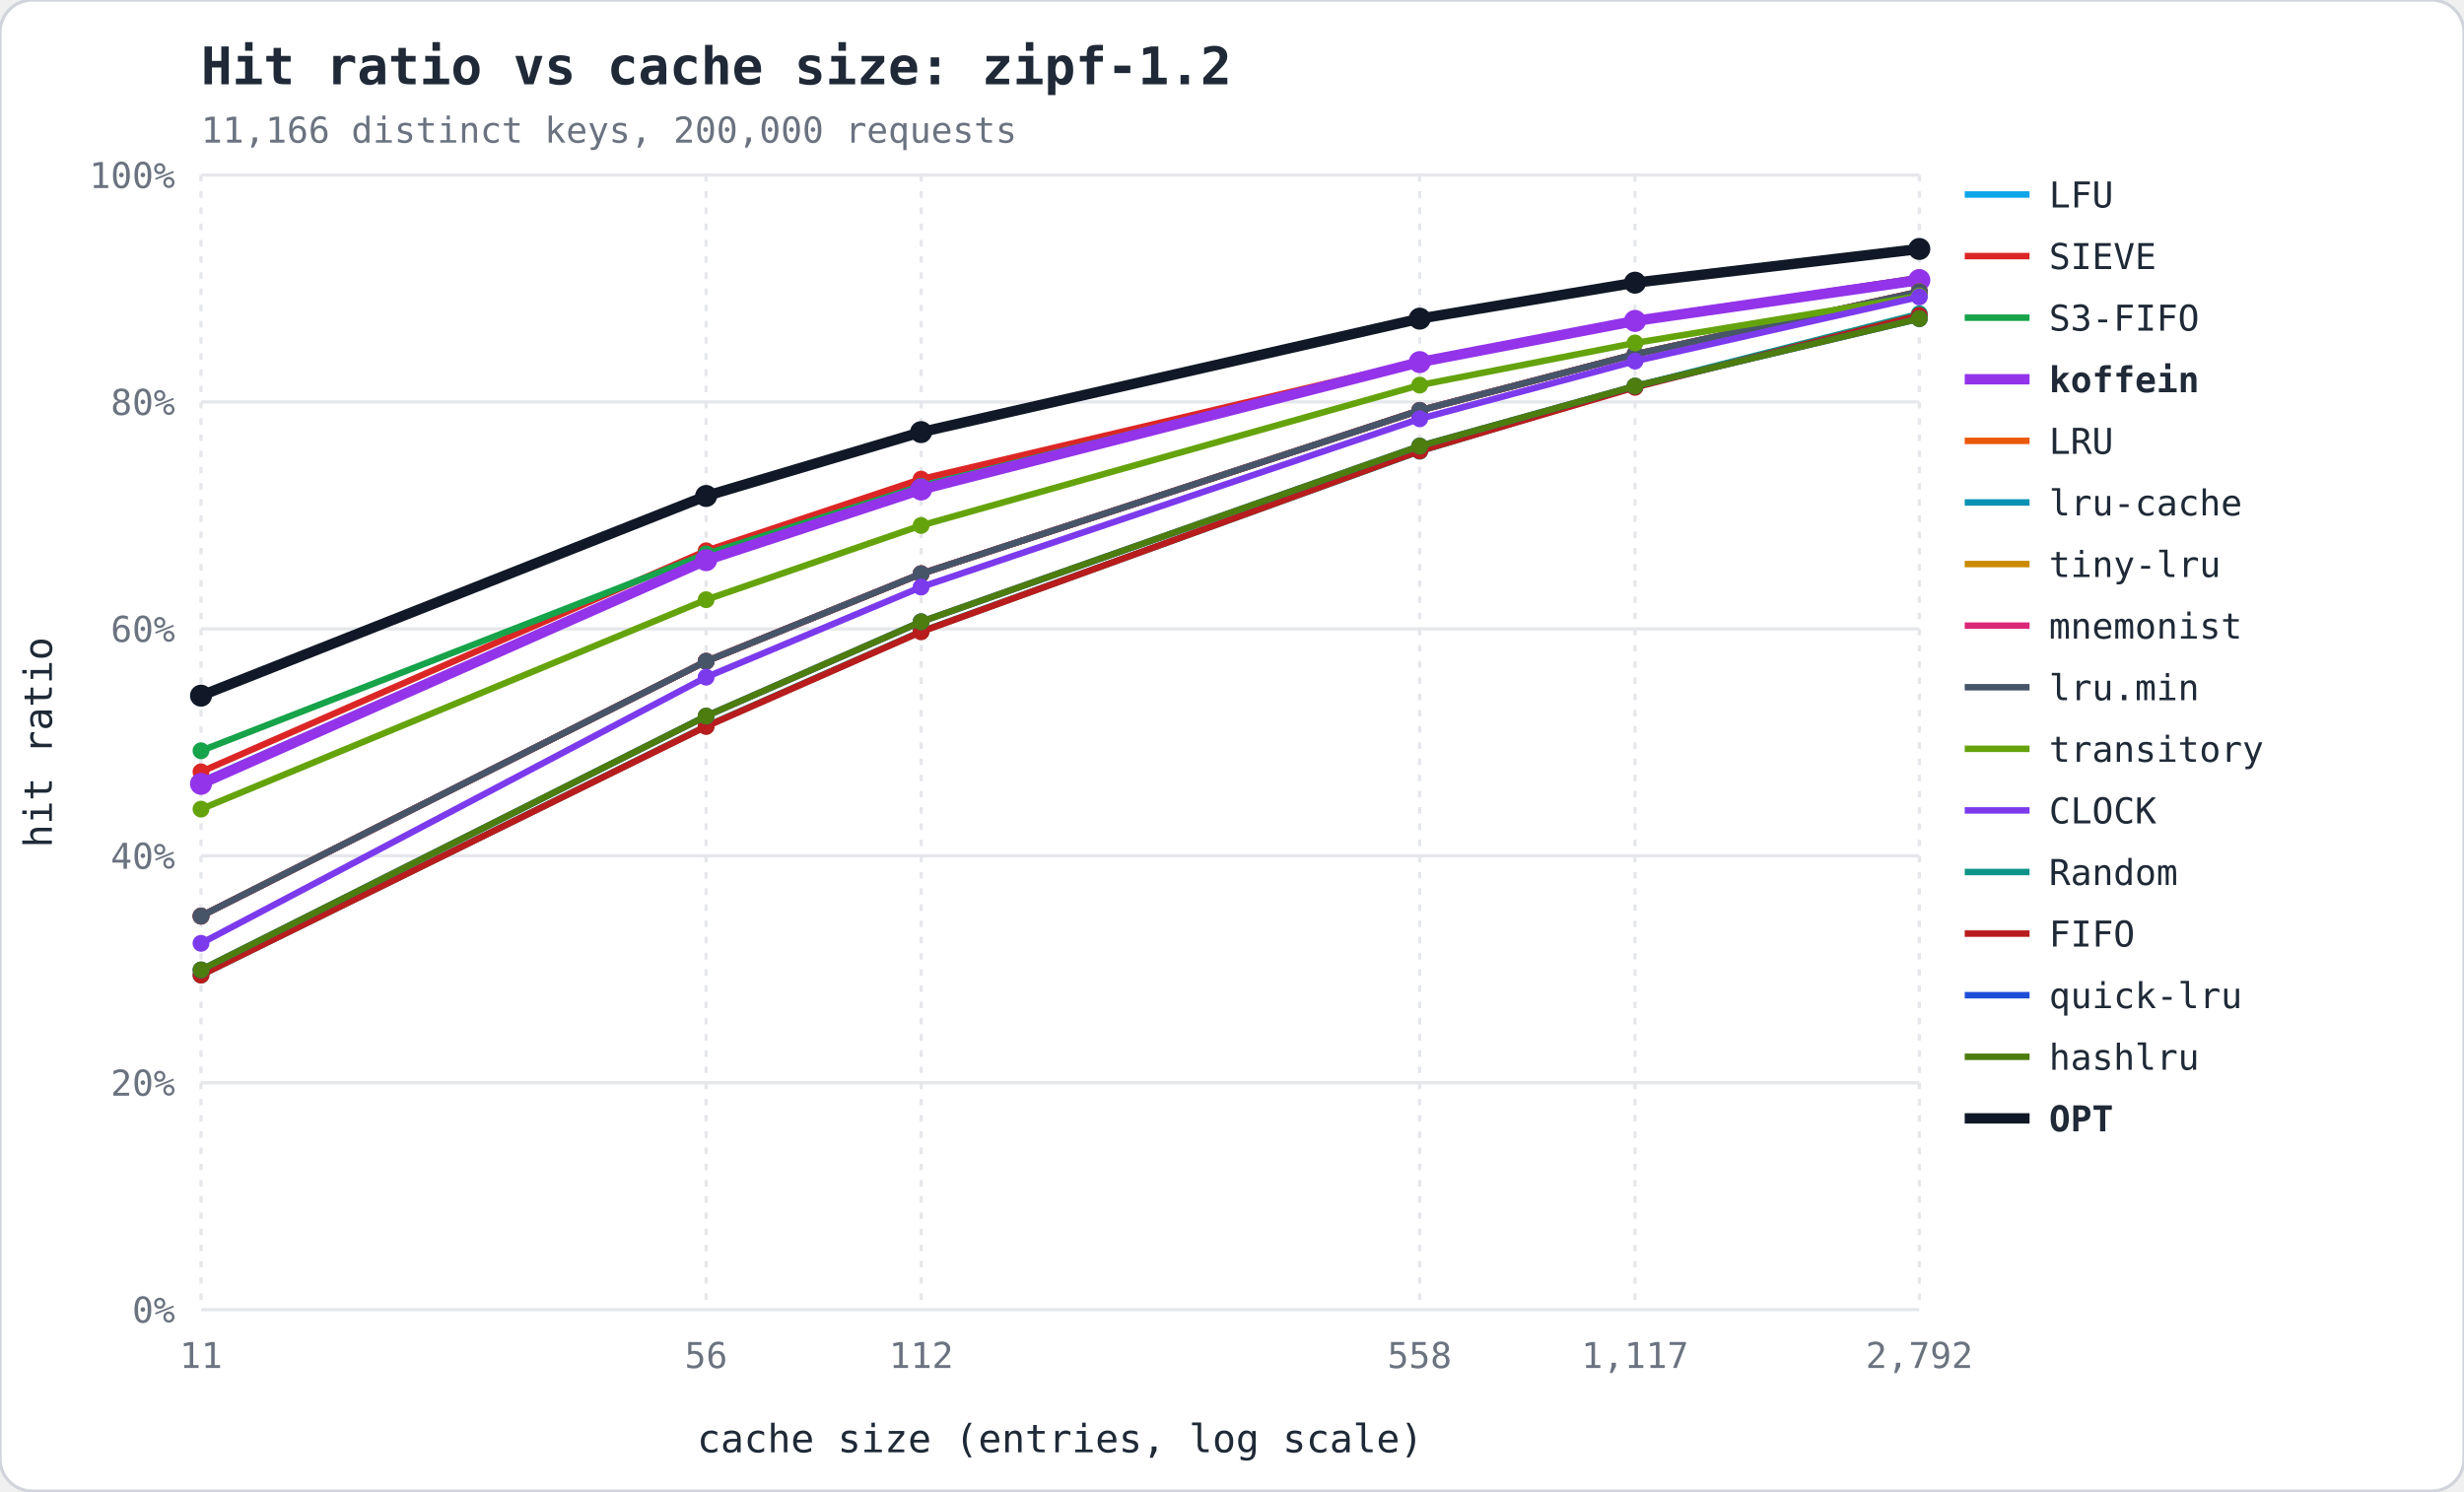
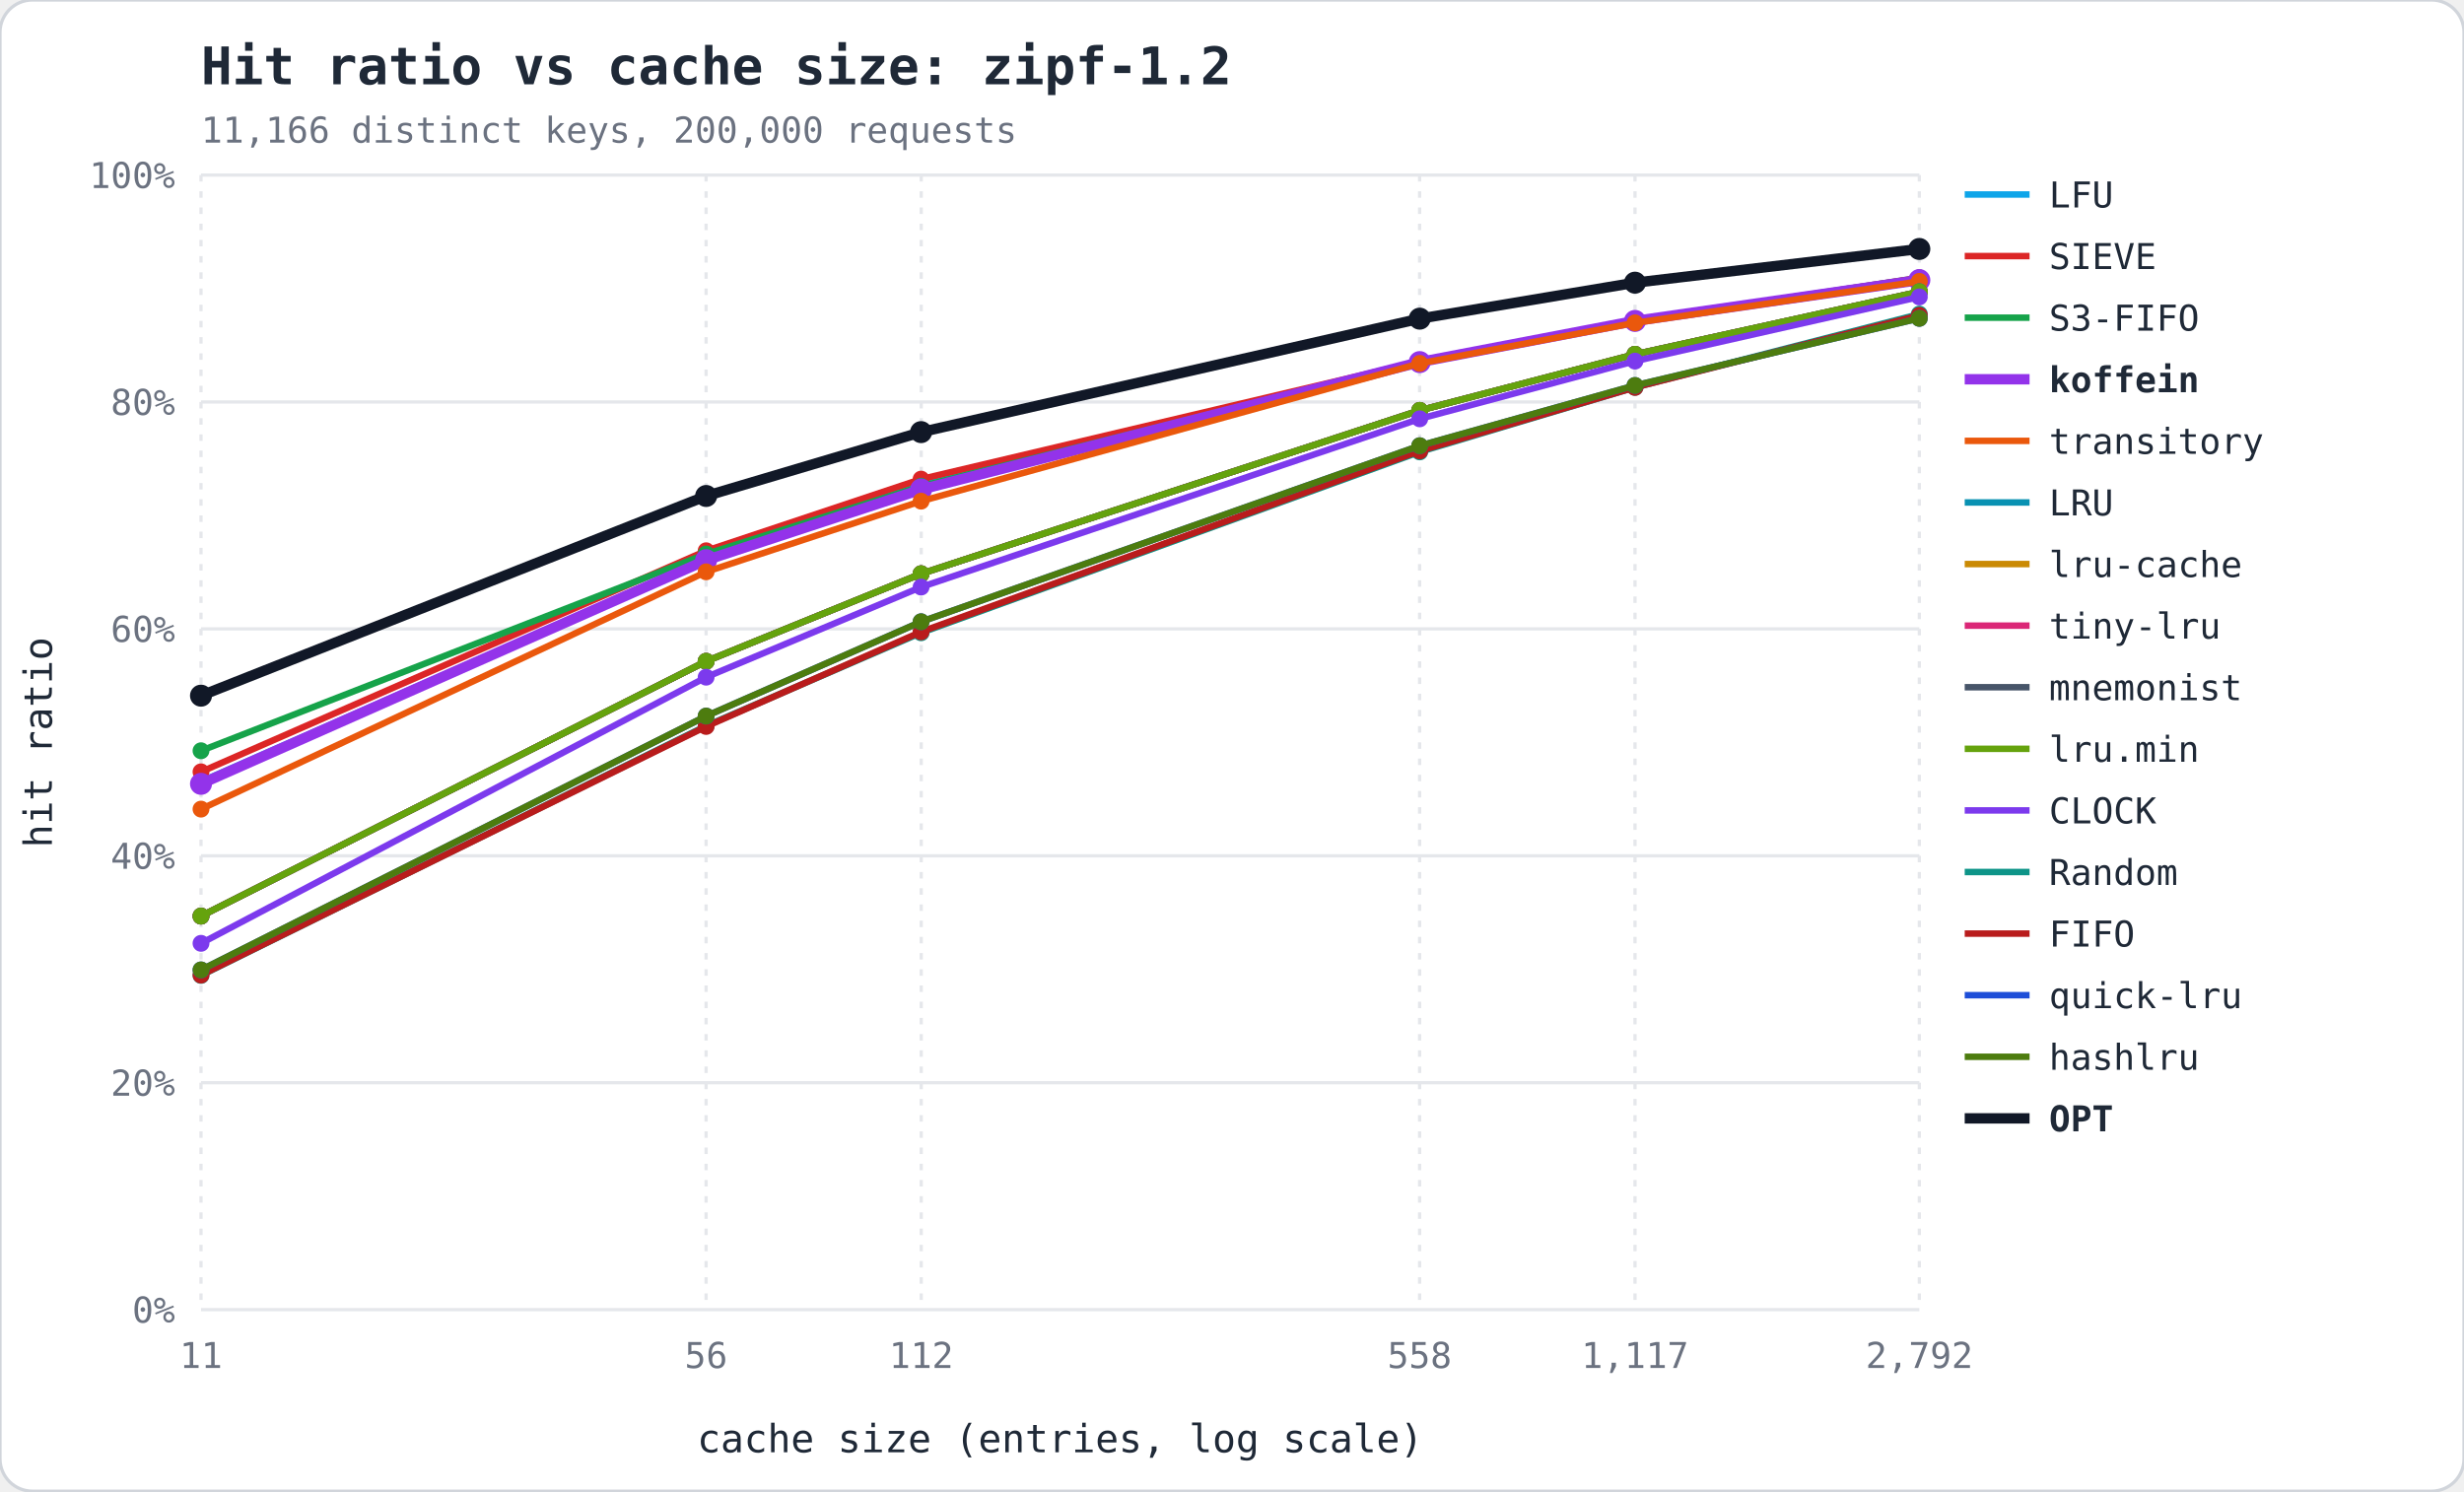
<svg xmlns="http://www.w3.org/2000/svg" viewBox="0 0 760 460" width="760" height="460" role="img">
  <rect x="0" y="0" width="760" height="460" rx="10" fill="#ffffff" stroke="#d1d5db" />
  <text x="62" y="26" font-family="ui-monospace,monospace" font-size="16" font-weight="700" fill="#1f2937">Hit ratio vs cache size: zipf-1.2</text>
  <text x="62" y="44" font-family="ui-monospace,monospace" font-size="11" fill="#6b7280">11,166 distinct keys, 200,000 requests</text>
  <line x1="62" y1="404" x2="592" y2="404" stroke="#e5e7eb" />
  <text x="54" y="408" text-anchor="end" font-family="ui-monospace,monospace" font-size="11" fill="#6b7280">0%</text>
  <line x1="62" y1="334" x2="592" y2="334" stroke="#e5e7eb" />
  <text x="54" y="338" text-anchor="end" font-family="ui-monospace,monospace" font-size="11" fill="#6b7280">20%</text>
  <line x1="62" y1="264" x2="592" y2="264" stroke="#e5e7eb" />
  <text x="54" y="268" text-anchor="end" font-family="ui-monospace,monospace" font-size="11" fill="#6b7280">40%</text>
  <line x1="62" y1="194" x2="592" y2="194" stroke="#e5e7eb" />
  <text x="54" y="198" text-anchor="end" font-family="ui-monospace,monospace" font-size="11" fill="#6b7280">60%</text>
  <line x1="62" y1="124" x2="592" y2="124" stroke="#e5e7eb" />
  <text x="54" y="128" text-anchor="end" font-family="ui-monospace,monospace" font-size="11" fill="#6b7280">80%</text>
  <line x1="62" y1="54" x2="592" y2="54" stroke="#e5e7eb" />
  <text x="54" y="58" text-anchor="end" font-family="ui-monospace,monospace" font-size="11" fill="#6b7280">100%</text>
  <line x1="62" y1="54" x2="62" y2="404" stroke="#e5e7eb" stroke-dasharray="2,3" />
  <text x="62" y="422" text-anchor="middle" font-family="ui-monospace,monospace" font-size="11" fill="#6b7280">11</text>
  <line x1="217.79" y1="54" x2="217.79" y2="404" stroke="#e5e7eb" stroke-dasharray="2,3" />
  <text x="217.79" y="422" text-anchor="middle" font-family="ui-monospace,monospace" font-size="11" fill="#6b7280">56</text>
  <line x1="284.143" y1="54" x2="284.143" y2="404" stroke="#e5e7eb" stroke-dasharray="2,3" />
  <text x="284.143" y="422" text-anchor="middle" font-family="ui-monospace,monospace" font-size="11" fill="#6b7280">112</text>
  <line x1="437.866" y1="54" x2="437.866" y2="404" stroke="#e5e7eb" stroke-dasharray="2,3" />
  <text x="437.866" y="422" text-anchor="middle" font-family="ui-monospace,monospace" font-size="11" fill="#6b7280">558</text>
  <line x1="504.304" y1="54" x2="504.304" y2="404" stroke="#e5e7eb" stroke-dasharray="2,3" />
  <text x="504.304" y="422" text-anchor="middle" font-family="ui-monospace,monospace" font-size="11" fill="#6b7280">1,117</text>
  <line x1="592" y1="54" x2="592" y2="404" stroke="#e5e7eb" stroke-dasharray="2,3" />
  <text x="592" y="422" text-anchor="middle" font-family="ui-monospace,monospace" font-size="11" fill="#6b7280">2,792</text>
  <text x="327" y="448" text-anchor="middle" font-family="ui-monospace,monospace" font-size="12" fill="#1f2937">cache size (entries, log scale)</text>
  <text x="16" y="229" text-anchor="middle" font-family="ui-monospace,monospace" font-size="12" fill="#1f2937" transform="rotate(-90 16 229)">hit ratio</text>
  <polyline points="62.0,241.1 217.8,172.6 284.1,148.7 437.9,111.7 504.3,99.1 592.0,85.7" fill="none" stroke="#0ea5e9" stroke-width="2" stroke-linejoin="round" />
  <circle cx="62.0" cy="241.1" r="2.6" fill="#0ea5e9" />
  <circle cx="217.8" cy="172.6" r="2.6" fill="#0ea5e9" />
  <circle cx="284.1" cy="148.7" r="2.6" fill="#0ea5e9" />
  <circle cx="437.9" cy="111.7" r="2.6" fill="#0ea5e9" />
  <circle cx="504.3" cy="99.1" r="2.6" fill="#0ea5e9" />
  <circle cx="592.0" cy="85.7" r="2.6" fill="#0ea5e9" />
  <line x1="606" y1="60" x2="626" y2="60" stroke="#0ea5e9" stroke-width="2" />
  <text x="632" y="64" font-family="ui-monospace,monospace" font-size="11" font-weight="400" fill="#1f2937">LFU</text>
  <polyline points="62.0,238.1 217.8,169.9 284.1,147.8 437.9,111.5 504.3,99.1 592.0,85.7" fill="none" stroke="#dc2626" stroke-width="2" stroke-linejoin="round" />
  <circle cx="62.0" cy="238.1" r="2.6" fill="#dc2626" />
  <circle cx="217.8" cy="169.9" r="2.6" fill="#dc2626" />
  <circle cx="284.1" cy="147.8" r="2.6" fill="#dc2626" />
  <circle cx="437.9" cy="111.5" r="2.6" fill="#dc2626" />
  <circle cx="504.3" cy="99.1" r="2.6" fill="#dc2626" />
  <circle cx="592.0" cy="85.7" r="2.6" fill="#dc2626" />
  <line x1="606" y1="79" x2="626" y2="79" stroke="#dc2626" stroke-width="2" />
  <text x="632" y="83" font-family="ui-monospace,monospace" font-size="11" font-weight="400" fill="#1f2937">SIEVE</text>
  <polyline points="62.0,231.6 217.8,170.9 284.1,150.0 437.9,111.6 504.3,99.0 592.0,85.9" fill="none" stroke="#16a34a" stroke-width="2" stroke-linejoin="round" />
  <circle cx="62.0" cy="231.6" r="2.6" fill="#16a34a" />
  <circle cx="217.8" cy="170.9" r="2.6" fill="#16a34a" />
  <circle cx="284.1" cy="150.0" r="2.6" fill="#16a34a" />
  <circle cx="437.9" cy="111.6" r="2.6" fill="#16a34a" />
  <circle cx="504.3" cy="99.0" r="2.6" fill="#16a34a" />
  <circle cx="592.0" cy="85.9" r="2.6" fill="#16a34a" />
  <line x1="606" y1="98" x2="626" y2="98" stroke="#16a34a" stroke-width="2" />
  <text x="632" y="102" font-family="ui-monospace,monospace" font-size="11" font-weight="400" fill="#1f2937">S3-FIFO</text>
  <polyline points="62.0,241.8 217.8,172.8 284.1,151.0 437.9,111.7 504.3,99.0 592.0,86.4" fill="none" stroke="#9333ea" stroke-width="3.2" stroke-linejoin="round" />
  <circle cx="62.0" cy="241.8" r="3.4" fill="#9333ea" />
  <circle cx="217.8" cy="172.8" r="3.4" fill="#9333ea" />
  <circle cx="284.1" cy="151.0" r="3.4" fill="#9333ea" />
  <circle cx="437.9" cy="111.7" r="3.4" fill="#9333ea" />
  <circle cx="504.3" cy="99.0" r="3.4" fill="#9333ea" />
  <circle cx="592.0" cy="86.4" r="3.4" fill="#9333ea" />
  <line x1="606" y1="117" x2="626" y2="117" stroke="#9333ea" stroke-width="3.2" />
  <text x="632" y="121" font-family="ui-monospace,monospace" font-size="11" font-weight="700" fill="#1f2937">koffein</text>
-   <polyline points="62.0,282.6 217.8,204.0 284.1,177.0 437.9,126.6 504.3,109.3 592.0,90.0" fill="none" stroke="#ea580c" stroke-width="2" stroke-linejoin="round" />
-   <circle cx="62.0" cy="282.6" r="2.6" fill="#ea580c" />
-   <circle cx="217.8" cy="204.0" r="2.6" fill="#ea580c" />
-   <circle cx="284.1" cy="177.0" r="2.6" fill="#ea580c" />
-   <circle cx="437.9" cy="126.6" r="2.6" fill="#ea580c" />
-   <circle cx="504.3" cy="109.3" r="2.6" fill="#ea580c" />
-   <circle cx="592.0" cy="90.0" r="2.6" fill="#ea580c" />
+   <polyline points="62.0,249.6 217.8,176.4 284.1,154.6 437.9,112.1 504.3,99.6 592.0,86.8" fill="none" stroke="#ea580c" stroke-width="2" stroke-linejoin="round" />
+   <circle cx="62.0" cy="249.6" r="2.6" fill="#ea580c" />
+   <circle cx="217.8" cy="176.4" r="2.6" fill="#ea580c" />
+   <circle cx="284.1" cy="154.6" r="2.6" fill="#ea580c" />
+   <circle cx="437.9" cy="112.1" r="2.6" fill="#ea580c" />
+   <circle cx="504.3" cy="99.6" r="2.6" fill="#ea580c" />
+   <circle cx="592.0" cy="86.8" r="2.6" fill="#ea580c" />
  <line x1="606" y1="136" x2="626" y2="136" stroke="#ea580c" stroke-width="2" />
-   <text x="632" y="140" font-family="ui-monospace,monospace" font-size="11" font-weight="400" fill="#1f2937">LRU</text>
+   <text x="632" y="140" font-family="ui-monospace,monospace" font-size="11" font-weight="400" fill="#1f2937">transitory</text>
  <polyline points="62.0,282.6 217.8,204.0 284.1,177.0 437.9,126.6 504.3,109.3 592.0,90.0" fill="none" stroke="#0891b2" stroke-width="2" stroke-linejoin="round" />
  <circle cx="62.0" cy="282.6" r="2.6" fill="#0891b2" />
  <circle cx="217.8" cy="204.0" r="2.6" fill="#0891b2" />
  <circle cx="284.1" cy="177.0" r="2.6" fill="#0891b2" />
  <circle cx="437.9" cy="126.6" r="2.6" fill="#0891b2" />
  <circle cx="504.3" cy="109.3" r="2.6" fill="#0891b2" />
  <circle cx="592.0" cy="90.0" r="2.6" fill="#0891b2" />
  <line x1="606" y1="155" x2="626" y2="155" stroke="#0891b2" stroke-width="2" />
-   <text x="632" y="159" font-family="ui-monospace,monospace" font-size="11" font-weight="400" fill="#1f2937">lru-cache</text>
+   <text x="632" y="159" font-family="ui-monospace,monospace" font-size="11" font-weight="400" fill="#1f2937">LRU</text>
  <polyline points="62.0,282.6 217.8,204.0 284.1,177.0 437.9,126.6 504.3,109.3 592.0,90.0" fill="none" stroke="#ca8a04" stroke-width="2" stroke-linejoin="round" />
  <circle cx="62.0" cy="282.6" r="2.6" fill="#ca8a04" />
  <circle cx="217.8" cy="204.0" r="2.6" fill="#ca8a04" />
  <circle cx="284.1" cy="177.0" r="2.6" fill="#ca8a04" />
  <circle cx="437.9" cy="126.6" r="2.6" fill="#ca8a04" />
  <circle cx="504.3" cy="109.3" r="2.6" fill="#ca8a04" />
  <circle cx="592.0" cy="90.0" r="2.6" fill="#ca8a04" />
  <line x1="606" y1="174" x2="626" y2="174" stroke="#ca8a04" stroke-width="2" />
-   <text x="632" y="178" font-family="ui-monospace,monospace" font-size="11" font-weight="400" fill="#1f2937">tiny-lru</text>
+   <text x="632" y="178" font-family="ui-monospace,monospace" font-size="11" font-weight="400" fill="#1f2937">lru-cache</text>
  <polyline points="62.0,282.6 217.8,204.0 284.1,177.0 437.9,126.6 504.3,109.3 592.0,90.0" fill="none" stroke="#db2777" stroke-width="2" stroke-linejoin="round" />
  <circle cx="62.0" cy="282.6" r="2.6" fill="#db2777" />
  <circle cx="217.8" cy="204.0" r="2.6" fill="#db2777" />
  <circle cx="284.1" cy="177.0" r="2.6" fill="#db2777" />
  <circle cx="437.9" cy="126.6" r="2.6" fill="#db2777" />
  <circle cx="504.3" cy="109.3" r="2.6" fill="#db2777" />
  <circle cx="592.0" cy="90.0" r="2.6" fill="#db2777" />
  <line x1="606" y1="193" x2="626" y2="193" stroke="#db2777" stroke-width="2" />
-   <text x="632" y="197" font-family="ui-monospace,monospace" font-size="11" font-weight="400" fill="#1f2937">mnemonist</text>
+   <text x="632" y="197" font-family="ui-monospace,monospace" font-size="11" font-weight="400" fill="#1f2937">tiny-lru</text>
  <polyline points="62.0,282.6 217.8,204.0 284.1,177.0 437.9,126.6 504.3,109.3 592.0,90.0" fill="none" stroke="#475569" stroke-width="2" stroke-linejoin="round" />
  <circle cx="62.0" cy="282.6" r="2.6" fill="#475569" />
  <circle cx="217.8" cy="204.0" r="2.6" fill="#475569" />
  <circle cx="284.1" cy="177.0" r="2.6" fill="#475569" />
  <circle cx="437.9" cy="126.6" r="2.6" fill="#475569" />
  <circle cx="504.3" cy="109.3" r="2.6" fill="#475569" />
  <circle cx="592.0" cy="90.0" r="2.6" fill="#475569" />
  <line x1="606" y1="212" x2="626" y2="212" stroke="#475569" stroke-width="2" />
-   <text x="632" y="216" font-family="ui-monospace,monospace" font-size="11" font-weight="400" fill="#1f2937">lru.min</text>
-   <polyline points="62.0,249.6 217.8,185.0 284.1,162.1 437.9,118.8 504.3,105.8 592.0,91.3" fill="none" stroke="#65a30d" stroke-width="2" stroke-linejoin="round" />
-   <circle cx="62.0" cy="249.6" r="2.6" fill="#65a30d" />
-   <circle cx="217.8" cy="185.0" r="2.6" fill="#65a30d" />
-   <circle cx="284.1" cy="162.1" r="2.6" fill="#65a30d" />
-   <circle cx="437.9" cy="118.8" r="2.6" fill="#65a30d" />
-   <circle cx="504.3" cy="105.8" r="2.6" fill="#65a30d" />
-   <circle cx="592.0" cy="91.3" r="2.6" fill="#65a30d" />
+   <text x="632" y="216" font-family="ui-monospace,monospace" font-size="11" font-weight="400" fill="#1f2937">mnemonist</text>
+   <polyline points="62.0,282.6 217.8,204.0 284.1,177.0 437.9,126.6 504.3,109.3 592.0,90.0" fill="none" stroke="#65a30d" stroke-width="2" stroke-linejoin="round" />
+   <circle cx="62.0" cy="282.6" r="2.6" fill="#65a30d" />
+   <circle cx="217.8" cy="204.0" r="2.6" fill="#65a30d" />
+   <circle cx="284.1" cy="177.0" r="2.6" fill="#65a30d" />
+   <circle cx="437.9" cy="126.6" r="2.6" fill="#65a30d" />
+   <circle cx="504.3" cy="109.3" r="2.6" fill="#65a30d" />
+   <circle cx="592.0" cy="90.0" r="2.6" fill="#65a30d" />
  <line x1="606" y1="231" x2="626" y2="231" stroke="#65a30d" stroke-width="2" />
-   <text x="632" y="235" font-family="ui-monospace,monospace" font-size="11" font-weight="400" fill="#1f2937">transitory</text>
+   <text x="632" y="235" font-family="ui-monospace,monospace" font-size="11" font-weight="400" fill="#1f2937">lru.min</text>
  <polyline points="62.0,291.0 217.8,208.9 284.1,181.1 437.9,129.2 504.3,111.4 592.0,91.6" fill="none" stroke="#7c3aed" stroke-width="2" stroke-linejoin="round" />
  <circle cx="62.0" cy="291.0" r="2.6" fill="#7c3aed" />
  <circle cx="217.8" cy="208.9" r="2.6" fill="#7c3aed" />
  <circle cx="284.1" cy="181.1" r="2.6" fill="#7c3aed" />
  <circle cx="437.9" cy="129.2" r="2.6" fill="#7c3aed" />
  <circle cx="504.3" cy="111.4" r="2.6" fill="#7c3aed" />
  <circle cx="592.0" cy="91.6" r="2.6" fill="#7c3aed" />
  <line x1="606" y1="250" x2="626" y2="250" stroke="#7c3aed" stroke-width="2" />
  <text x="632" y="254" font-family="ui-monospace,monospace" font-size="11" font-weight="400" fill="#1f2937">CLOCK</text>
-   <polyline points="62.0,300.8 217.8,224.0 284.1,194.8 437.9,139.2 504.3,119.2 592.0,96.8" fill="none" stroke="#0d9488" stroke-width="2" stroke-linejoin="round" />
-   <circle cx="62.0" cy="300.8" r="2.6" fill="#0d9488" />
-   <circle cx="217.8" cy="224.0" r="2.6" fill="#0d9488" />
-   <circle cx="284.1" cy="194.8" r="2.6" fill="#0d9488" />
-   <circle cx="437.9" cy="139.2" r="2.6" fill="#0d9488" />
-   <circle cx="504.3" cy="119.2" r="2.6" fill="#0d9488" />
-   <circle cx="592.0" cy="96.8" r="2.6" fill="#0d9488" />
+   <polyline points="62.0,300.9 217.8,223.9 284.1,195.2 437.9,139.4 504.3,119.5 592.0,96.9" fill="none" stroke="#0d9488" stroke-width="2" stroke-linejoin="round" />
+   <circle cx="62.0" cy="300.9" r="2.6" fill="#0d9488" />
+   <circle cx="217.8" cy="223.9" r="2.6" fill="#0d9488" />
+   <circle cx="284.1" cy="195.2" r="2.6" fill="#0d9488" />
+   <circle cx="437.9" cy="139.4" r="2.6" fill="#0d9488" />
+   <circle cx="504.3" cy="119.5" r="2.6" fill="#0d9488" />
+   <circle cx="592.0" cy="96.9" r="2.6" fill="#0d9488" />
  <line x1="606" y1="269" x2="626" y2="269" stroke="#0d9488" stroke-width="2" />
  <text x="632" y="273" font-family="ui-monospace,monospace" font-size="11" font-weight="400" fill="#1f2937">Random</text>
  <polyline points="62.0,300.8 217.8,224.1 284.1,194.9 437.9,139.1 504.3,119.5 592.0,97.3" fill="none" stroke="#b91c1c" stroke-width="2" stroke-linejoin="round" />
  <circle cx="62.0" cy="300.8" r="2.6" fill="#b91c1c" />
  <circle cx="217.8" cy="224.1" r="2.6" fill="#b91c1c" />
  <circle cx="284.1" cy="194.9" r="2.6" fill="#b91c1c" />
  <circle cx="437.9" cy="139.1" r="2.6" fill="#b91c1c" />
  <circle cx="504.3" cy="119.5" r="2.6" fill="#b91c1c" />
  <circle cx="592.0" cy="97.3" r="2.6" fill="#b91c1c" />
  <line x1="606" y1="288" x2="626" y2="288" stroke="#b91c1c" stroke-width="2" />
  <text x="632" y="292" font-family="ui-monospace,monospace" font-size="11" font-weight="400" fill="#1f2937">FIFO</text>
-   <polyline points="62.0,299.2 217.8,220.9 284.1,191.8 437.9,137.6 504.3,119.1 592.0,98.3" fill="none" stroke="#1d4ed8" stroke-width="2" stroke-linejoin="round" />
+   <polyline points="62.0,299.2 217.8,220.9 284.1,191.8 437.9,137.5 504.3,118.9 592.0,98.2" fill="none" stroke="#1d4ed8" stroke-width="2" stroke-linejoin="round" />
  <circle cx="62.0" cy="299.2" r="2.6" fill="#1d4ed8" />
  <circle cx="217.8" cy="220.9" r="2.6" fill="#1d4ed8" />
  <circle cx="284.1" cy="191.8" r="2.6" fill="#1d4ed8" />
-   <circle cx="437.9" cy="137.6" r="2.6" fill="#1d4ed8" />
-   <circle cx="504.3" cy="119.1" r="2.6" fill="#1d4ed8" />
-   <circle cx="592.0" cy="98.3" r="2.6" fill="#1d4ed8" />
+   <circle cx="437.9" cy="137.5" r="2.6" fill="#1d4ed8" />
+   <circle cx="504.3" cy="118.9" r="2.6" fill="#1d4ed8" />
+   <circle cx="592.0" cy="98.2" r="2.6" fill="#1d4ed8" />
  <line x1="606" y1="307" x2="626" y2="307" stroke="#1d4ed8" stroke-width="2" />
  <text x="632" y="311" font-family="ui-monospace,monospace" font-size="11" font-weight="400" fill="#1f2937">quick-lru</text>
-   <polyline points="62.0,299.2 217.8,220.9 284.1,191.8 437.9,137.6 504.3,119.1 592.0,98.3" fill="none" stroke="#4d7c0f" stroke-width="2" stroke-linejoin="round" />
+   <polyline points="62.0,299.2 217.8,220.9 284.1,191.8 437.9,137.5 504.3,118.9 592.0,98.2" fill="none" stroke="#4d7c0f" stroke-width="2" stroke-linejoin="round" />
  <circle cx="62.0" cy="299.2" r="2.6" fill="#4d7c0f" />
  <circle cx="217.8" cy="220.9" r="2.6" fill="#4d7c0f" />
  <circle cx="284.1" cy="191.8" r="2.6" fill="#4d7c0f" />
-   <circle cx="437.9" cy="137.6" r="2.6" fill="#4d7c0f" />
-   <circle cx="504.3" cy="119.1" r="2.6" fill="#4d7c0f" />
-   <circle cx="592.0" cy="98.3" r="2.6" fill="#4d7c0f" />
+   <circle cx="437.9" cy="137.5" r="2.6" fill="#4d7c0f" />
+   <circle cx="504.3" cy="118.9" r="2.6" fill="#4d7c0f" />
+   <circle cx="592.0" cy="98.2" r="2.6" fill="#4d7c0f" />
  <line x1="606" y1="326" x2="626" y2="326" stroke="#4d7c0f" stroke-width="2" />
  <text x="632" y="330" font-family="ui-monospace,monospace" font-size="11" font-weight="400" fill="#1f2937">hashlru</text>
  <polyline points="62.0,214.6 217.8,153.0 284.1,133.3 437.9,98.3 504.3,87.2 592.0,76.8" fill="none" stroke="#111827" stroke-width="3.2" stroke-linejoin="round" />
  <circle cx="62.0" cy="214.6" r="3.4" fill="#111827" />
  <circle cx="217.8" cy="153.0" r="3.4" fill="#111827" />
  <circle cx="284.1" cy="133.3" r="3.4" fill="#111827" />
  <circle cx="437.9" cy="98.3" r="3.4" fill="#111827" />
  <circle cx="504.3" cy="87.2" r="3.4" fill="#111827" />
  <circle cx="592.0" cy="76.8" r="3.4" fill="#111827" />
  <line x1="606" y1="345" x2="626" y2="345" stroke="#111827" stroke-width="3.2" />
  <text x="632" y="349" font-family="ui-monospace,monospace" font-size="11" font-weight="700" fill="#1f2937">OPT</text>
</svg>
